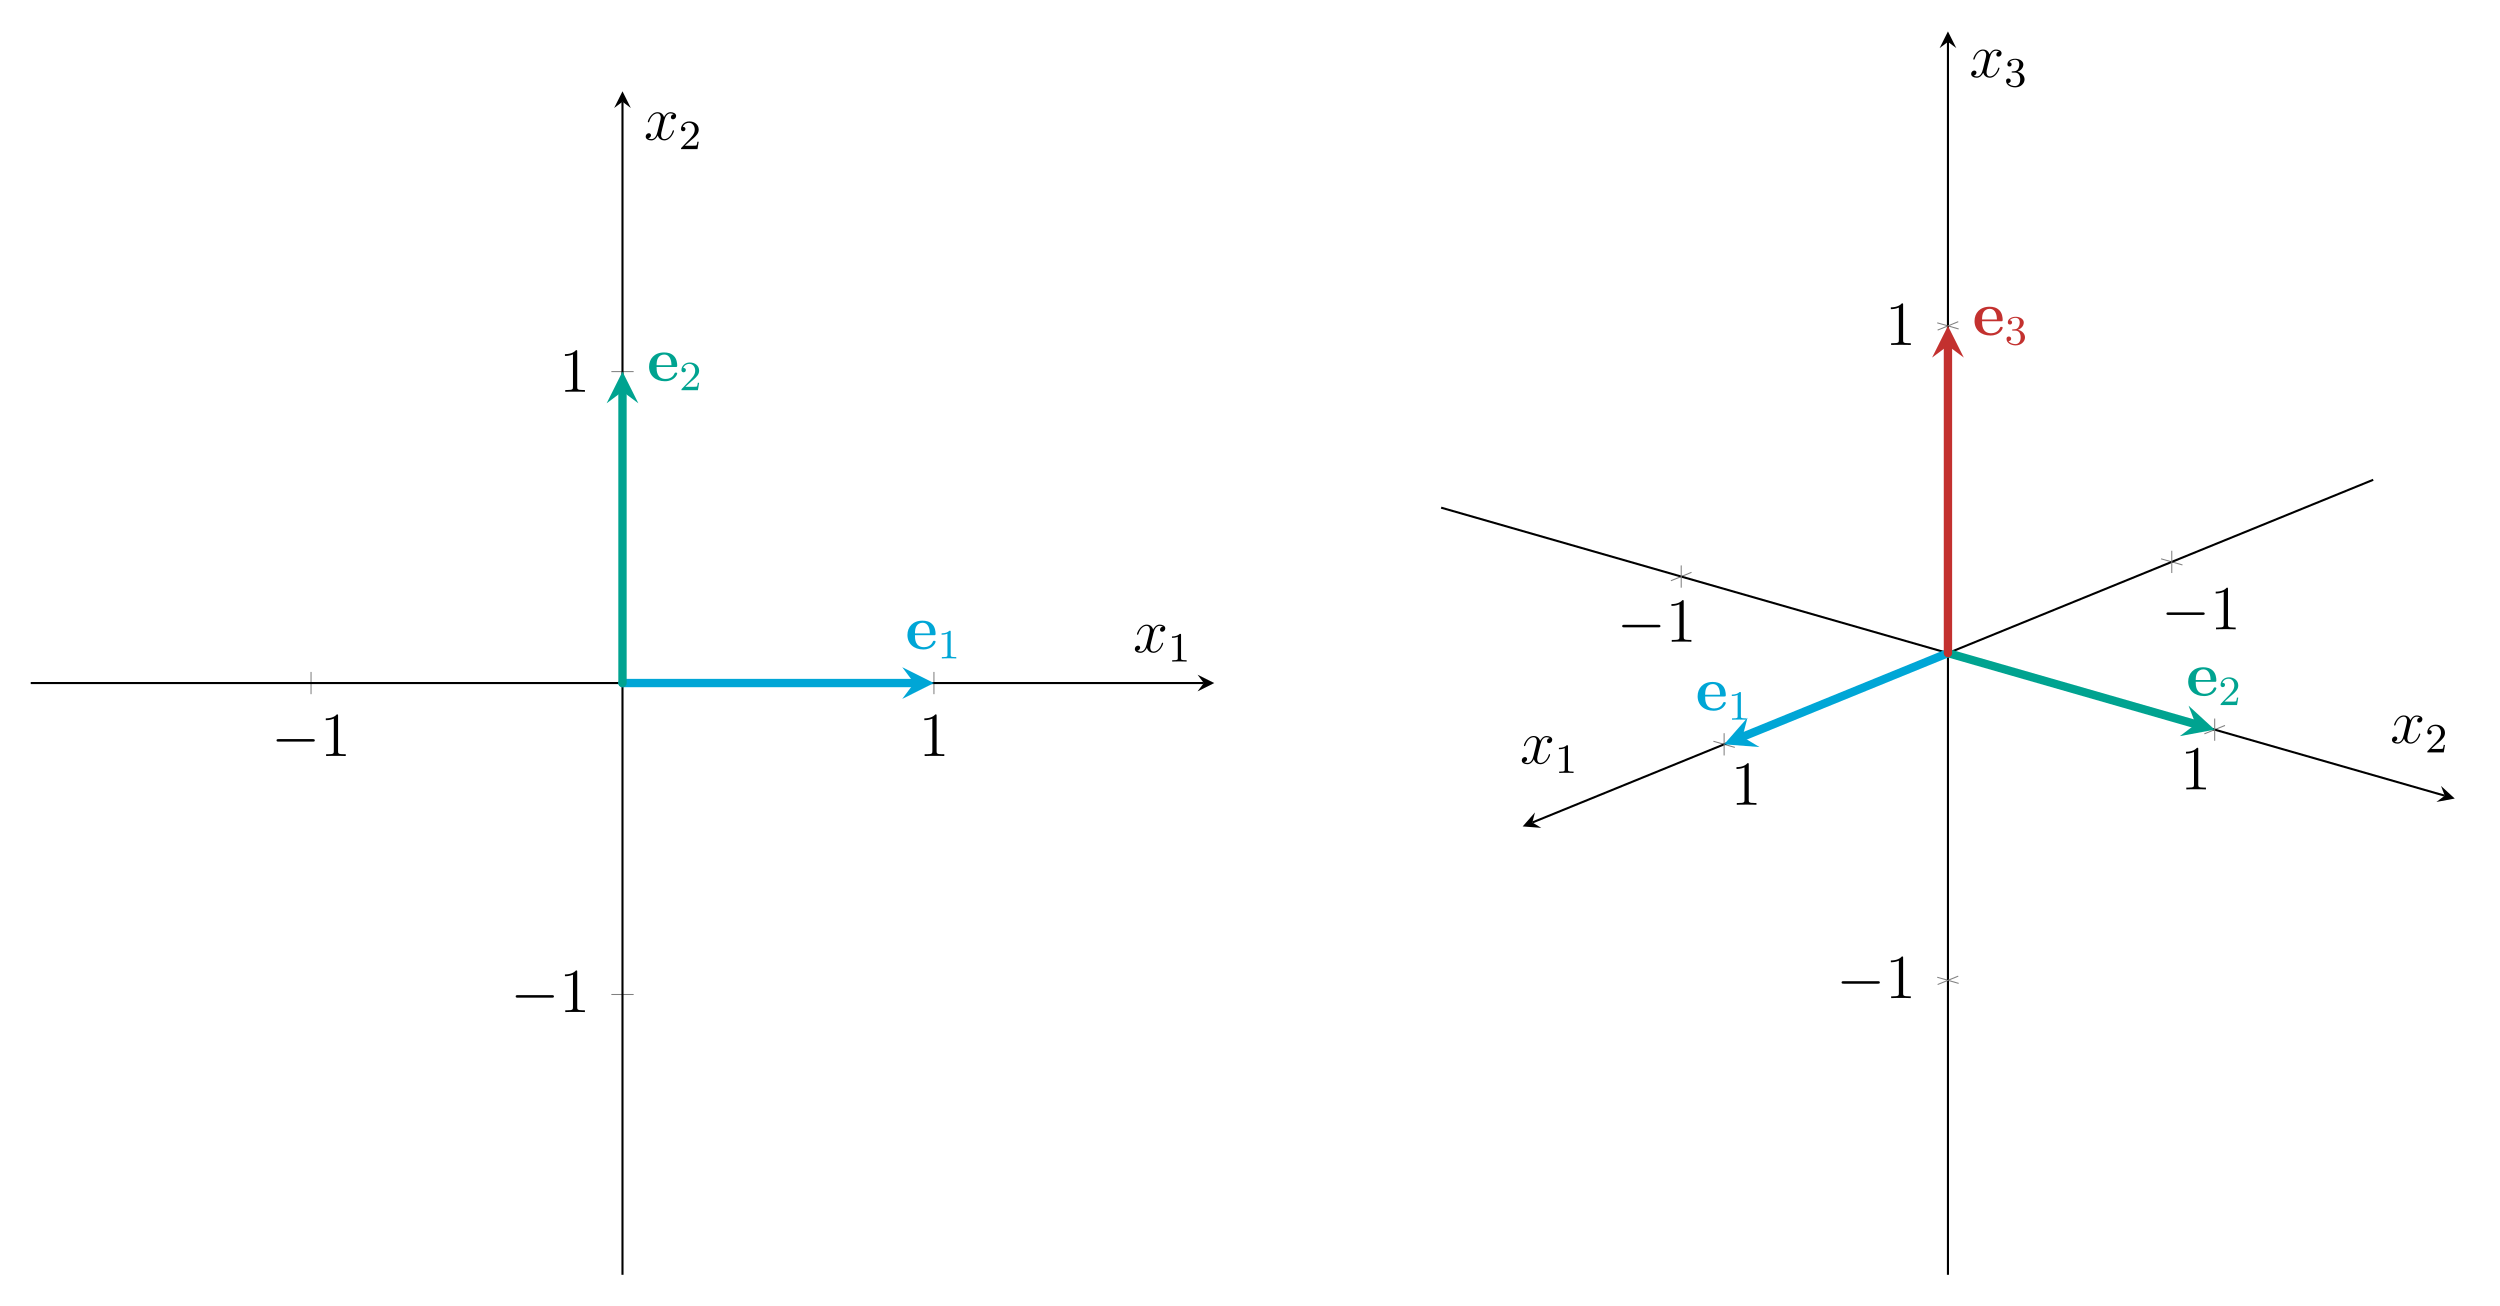
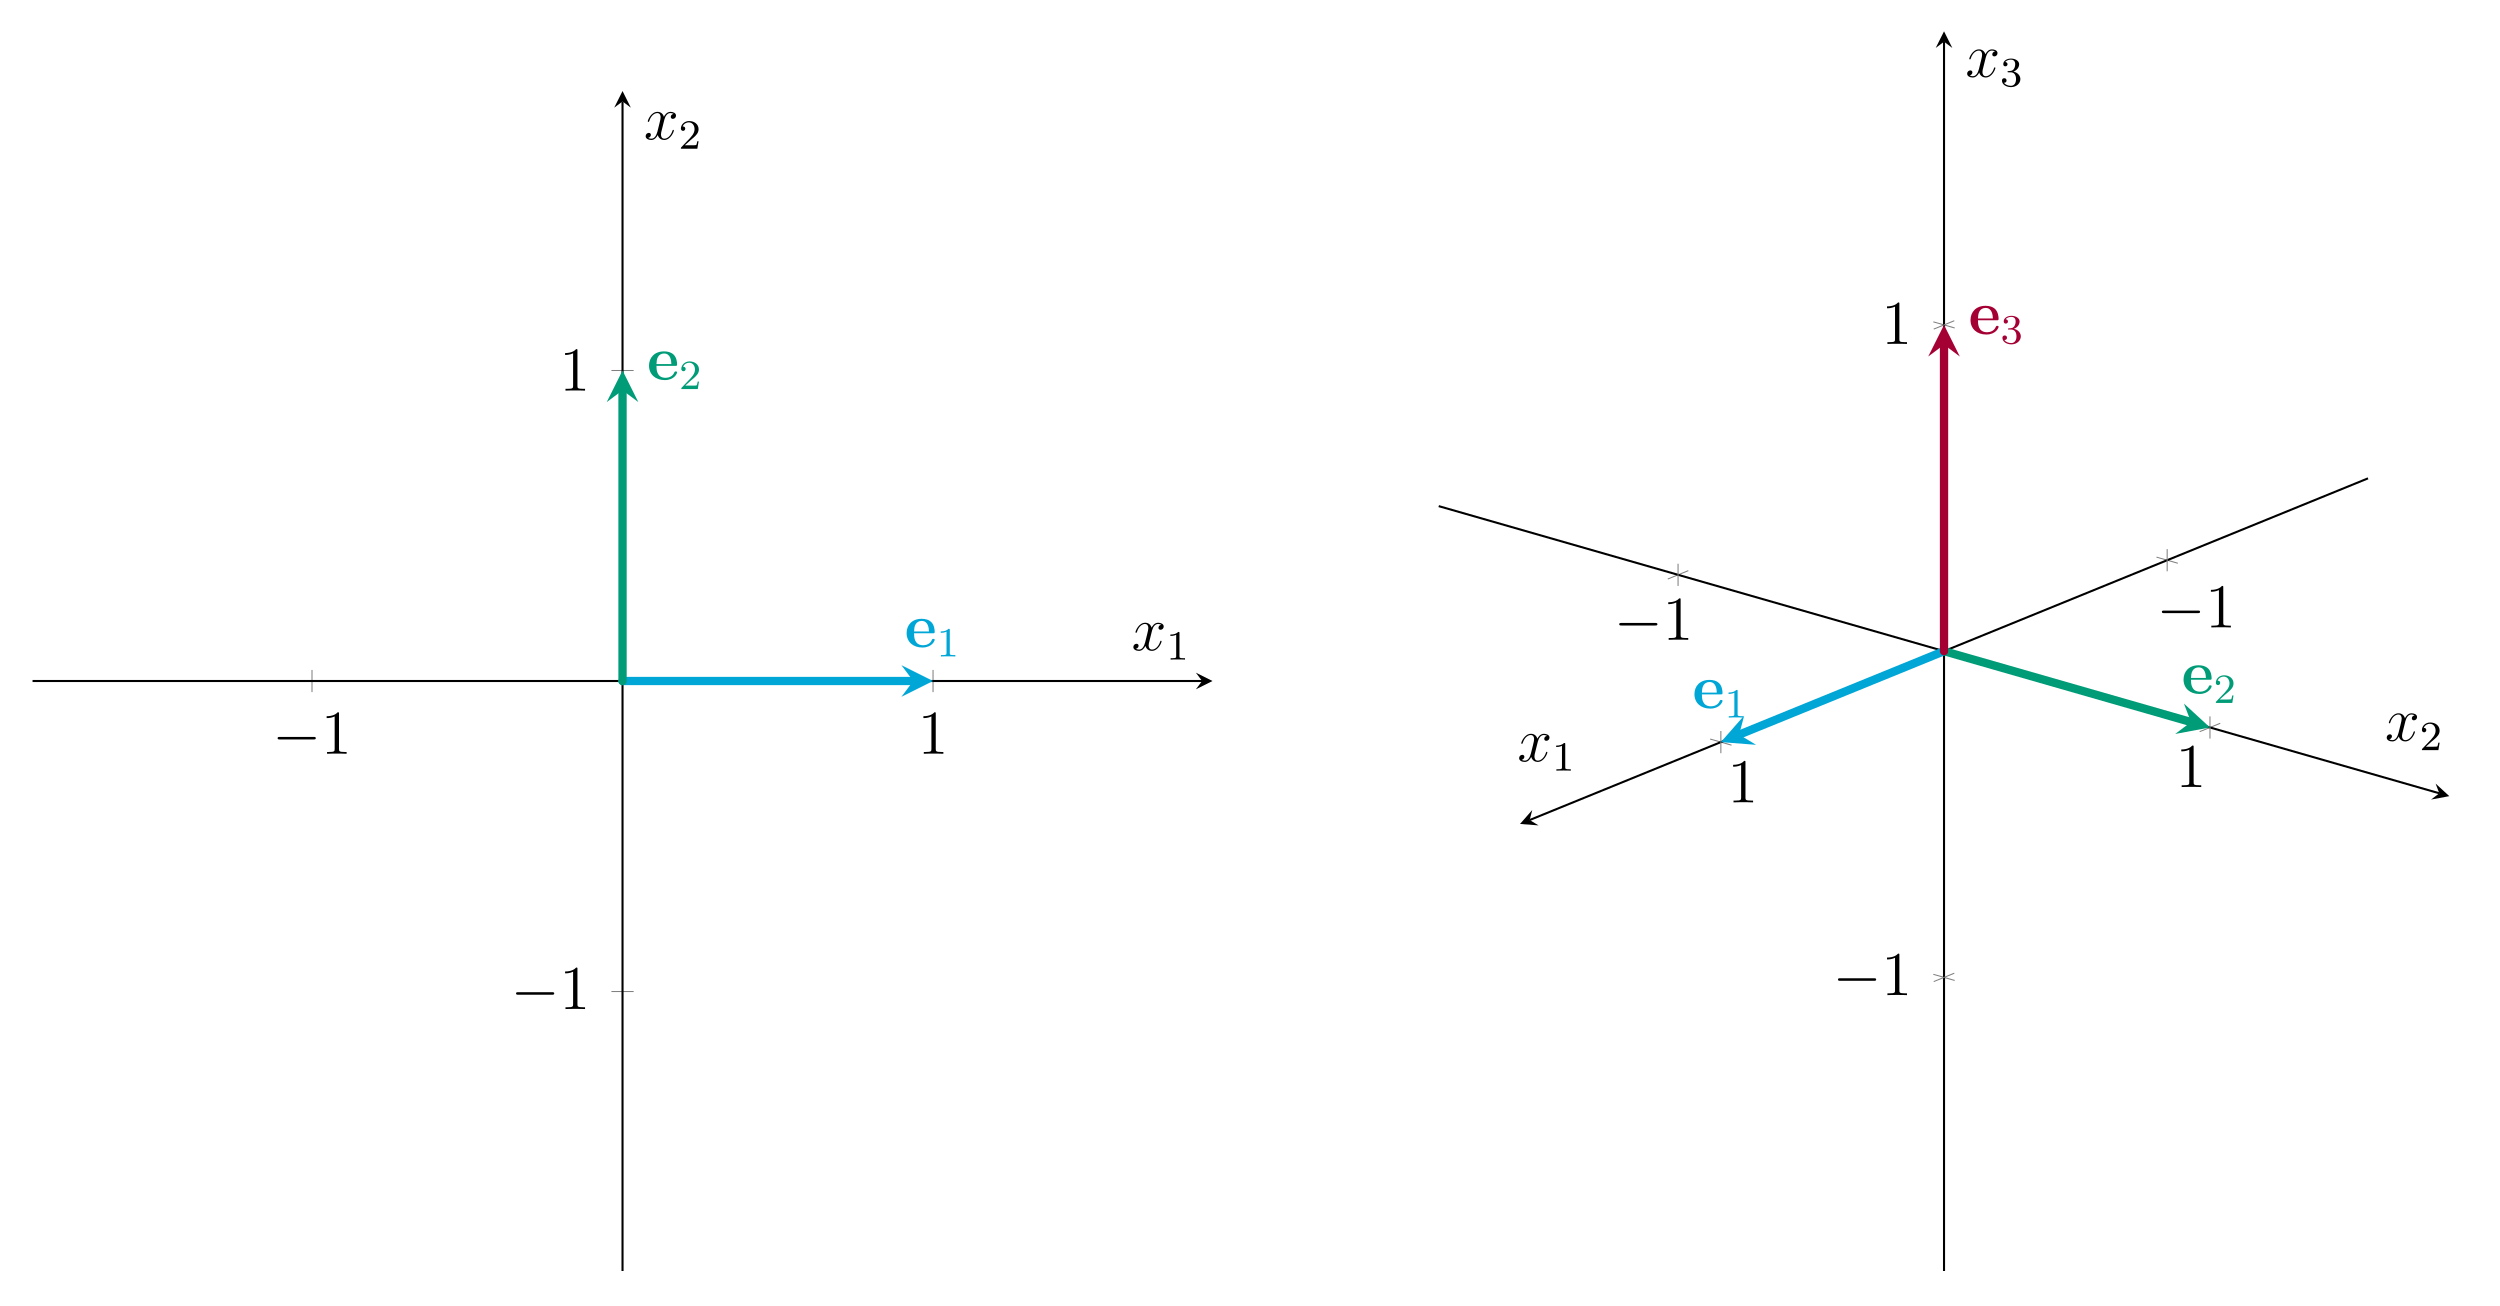
- <svg xmlns="http://www.w3.org/2000/svg" xmlns:xlink="http://www.w3.org/1999/xlink" width="477.294pt" height="249.252pt" viewBox="0 0 477.294 249.252" version="1.1">
+ <svg xmlns="http://www.w3.org/2000/svg" xmlns:xlink="http://www.w3.org/1999/xlink" width="477.294pt" height="249.252pt" viewBox="0 0 477.294 249.252" version="1.2">
  <defs>
    <g>
      <symbol overflow="visible" id="glyph0-0">
        <path style="stroke:none;" d="" />
      </symbol>
      <symbol overflow="visible" id="glyph0-1">
-         <path style="stroke:none;" d="M 7.875 -2.75 C 8.078 -2.75 8.297 -2.75 8.297 -2.984 C 8.297 -3.234 8.078 -3.234 7.875 -3.234 L 1.406 -3.234 C 1.203 -3.234 0.984 -3.234 0.984 -2.984 C 0.984 -2.75 1.203 -2.75 1.406 -2.75 Z M 7.875 -2.75 " />
+         <path style="stroke:none;" d="M 7.859 -2.734 C 8.062 -2.734 8.281 -2.734 8.281 -2.984 C 8.281 -3.219 8.062 -3.219 7.859 -3.219 L 1.406 -3.219 C 1.203 -3.219 0.984 -3.219 0.984 -2.984 C 0.984 -2.734 1.203 -2.734 1.406 -2.734 Z M 7.859 -2.734 " />
      </symbol>
      <symbol overflow="visible" id="glyph1-0">
        <path style="stroke:none;" d="" />
      </symbol>
      <symbol overflow="visible" id="glyph1-1">
-         <path style="stroke:none;" d="M 3.438 -7.656 C 3.438 -7.938 3.438 -7.953 3.203 -7.953 C 2.922 -7.625 2.312 -7.188 1.094 -7.188 L 1.094 -6.844 C 1.359 -6.844 1.953 -6.844 2.625 -7.141 L 2.625 -0.922 C 2.625 -0.484 2.578 -0.344 1.531 -0.344 L 1.156 -0.344 L 1.156 0 C 1.484 -0.031 2.641 -0.031 3.031 -0.031 C 3.438 -0.031 4.578 -0.031 4.906 0 L 4.906 -0.344 L 4.531 -0.344 C 3.484 -0.344 3.438 -0.484 3.438 -0.922 Z M 3.438 -7.656 " />
+         <path style="stroke:none;" d="M 3.438 -7.641 C 3.438 -7.922 3.438 -7.922 3.188 -7.922 C 2.906 -7.609 2.312 -7.172 1.078 -7.172 L 1.078 -6.812 C 1.359 -6.812 1.953 -6.812 2.609 -7.125 L 2.609 -0.922 C 2.609 -0.484 2.578 -0.344 1.531 -0.344 L 1.156 -0.344 L 1.156 0 C 1.484 -0.031 2.641 -0.031 3.031 -0.031 C 3.422 -0.031 4.562 -0.031 4.891 0 L 4.891 -0.344 L 4.516 -0.344 C 3.469 -0.344 3.438 -0.484 3.438 -0.922 Z M 3.438 -7.641 " />
      </symbol>
      <symbol overflow="visible" id="glyph2-0">
        <path style="stroke:none;" d="" />
      </symbol>
      <symbol overflow="visible" id="glyph2-1">
-         <path style="stroke:none;" d="M 5.406 -2.641 C 5.672 -2.641 5.75 -2.641 5.75 -2.938 C 5.75 -3.297 5.672 -4.203 5.109 -4.75 C 4.609 -5.266 3.938 -5.422 3.25 -5.422 C 1.391 -5.422 0.375 -4.203 0.375 -2.688 C 0.375 -1.016 1.609 0.078 3.406 0.078 C 5.219 0.078 5.75 -1.188 5.75 -1.406 C 5.75 -1.578 5.562 -1.578 5.5 -1.578 C 5.312 -1.578 5.297 -1.547 5.219 -1.391 C 4.906 -0.609 4.125 -0.359 3.547 -0.359 C 1.812 -0.359 1.812 -1.969 1.812 -2.641 Z M 1.812 -2.984 C 1.828 -3.484 1.844 -3.938 2.094 -4.375 C 2.312 -4.75 2.734 -5.016 3.25 -5.016 C 4.531 -5.016 4.641 -3.578 4.656 -2.984 Z M 1.812 -2.984 " />
+         <path style="stroke:none;" d="M 5.391 -2.641 C 5.656 -2.641 5.734 -2.641 5.734 -2.938 C 5.734 -3.297 5.656 -4.188 5.109 -4.75 C 4.609 -5.25 3.938 -5.406 3.25 -5.406 C 1.391 -5.406 0.375 -4.188 0.375 -2.688 C 0.375 -1.016 1.594 0.078 3.391 0.078 C 5.203 0.078 5.734 -1.188 5.734 -1.391 C 5.734 -1.578 5.562 -1.578 5.484 -1.578 C 5.297 -1.578 5.281 -1.531 5.203 -1.391 C 4.906 -0.609 4.109 -0.359 3.547 -0.359 C 1.812 -0.359 1.797 -1.969 1.797 -2.641 Z M 1.797 -2.984 C 1.828 -3.469 1.844 -3.938 2.094 -4.359 C 2.312 -4.75 2.734 -5 3.25 -5 C 4.516 -5 4.625 -3.578 4.641 -2.984 Z M 1.797 -2.984 " />
      </symbol>
      <symbol overflow="visible" id="glyph3-0">
        <path style="stroke:none;" d="" />
      </symbol>
      <symbol overflow="visible" id="glyph3-1">
-         <path style="stroke:none;" d="M 2.5 -5.078 C 2.5 -5.297 2.484 -5.297 2.266 -5.297 C 1.938 -4.984 1.516 -4.797 0.766 -4.797 L 0.766 -4.531 C 0.984 -4.531 1.406 -4.531 1.875 -4.734 L 1.875 -0.656 C 1.875 -0.359 1.844 -0.266 1.094 -0.266 L 0.812 -0.266 L 0.812 0 C 1.141 -0.031 1.828 -0.031 2.188 -0.031 C 2.547 -0.031 3.234 -0.031 3.562 0 L 3.562 -0.266 L 3.281 -0.266 C 2.531 -0.266 2.5 -0.359 2.5 -0.656 Z M 2.5 -5.078 " />
+         <path style="stroke:none;" d="M 2.5 -5.062 C 2.5 -5.281 2.484 -5.281 2.266 -5.281 C 1.938 -4.969 1.516 -4.781 0.766 -4.781 L 0.766 -4.516 C 0.984 -4.516 1.406 -4.516 1.875 -4.734 L 1.875 -0.656 C 1.875 -0.359 1.844 -0.266 1.094 -0.266 L 0.812 -0.266 L 0.812 0 C 1.141 -0.031 1.828 -0.031 2.172 -0.031 C 2.531 -0.031 3.234 -0.031 3.562 0 L 3.562 -0.266 L 3.281 -0.266 C 2.516 -0.266 2.5 -0.359 2.5 -0.656 Z M 2.5 -5.062 " />
      </symbol>
      <symbol overflow="visible" id="glyph3-2">
-         <path style="stroke:none;" d="M 2.25 -1.625 C 2.375 -1.75 2.703 -2.016 2.844 -2.125 C 3.328 -2.578 3.797 -3.016 3.797 -3.734 C 3.797 -4.688 3 -5.297 2.016 -5.297 C 1.047 -5.297 0.422 -4.578 0.422 -3.859 C 0.422 -3.469 0.734 -3.422 0.844 -3.422 C 1.016 -3.422 1.266 -3.531 1.266 -3.844 C 1.266 -4.25 0.859 -4.25 0.766 -4.25 C 1 -4.844 1.531 -5.031 1.922 -5.031 C 2.656 -5.031 3.047 -4.406 3.047 -3.734 C 3.047 -2.906 2.469 -2.297 1.516 -1.344 L 0.516 -0.297 C 0.422 -0.219 0.422 -0.203 0.422 0 L 3.562 0 L 3.797 -1.422 L 3.547 -1.422 C 3.531 -1.266 3.469 -0.875 3.375 -0.719 C 3.328 -0.656 2.719 -0.656 2.594 -0.656 L 1.172 -0.656 Z M 2.25 -1.625 " />
+         <path style="stroke:none;" d="M 2.25 -1.625 C 2.375 -1.734 2.703 -2 2.828 -2.109 C 3.328 -2.562 3.797 -3 3.797 -3.734 C 3.797 -4.672 3 -5.281 2 -5.281 C 1.047 -5.281 0.422 -4.562 0.422 -3.859 C 0.422 -3.469 0.734 -3.406 0.844 -3.406 C 1.016 -3.406 1.25 -3.531 1.25 -3.828 C 1.25 -4.25 0.859 -4.25 0.766 -4.25 C 1 -4.828 1.531 -5.031 1.922 -5.031 C 2.656 -5.031 3.031 -4.391 3.031 -3.734 C 3.031 -2.906 2.453 -2.297 1.516 -1.344 L 0.516 -0.297 C 0.422 -0.219 0.422 -0.203 0.422 0 L 3.562 0 L 3.797 -1.422 L 3.547 -1.422 C 3.516 -1.266 3.453 -0.859 3.359 -0.719 C 3.312 -0.656 2.719 -0.656 2.578 -0.656 L 1.172 -0.656 Z M 2.25 -1.625 " />
      </symbol>
      <symbol overflow="visible" id="glyph3-3">
-         <path style="stroke:none;" d="M 2.016 -2.656 C 2.641 -2.656 3.047 -2.203 3.047 -1.359 C 3.047 -0.359 2.484 -0.078 2.062 -0.078 C 1.625 -0.078 1.016 -0.234 0.734 -0.656 C 1.031 -0.656 1.234 -0.844 1.234 -1.094 C 1.234 -1.359 1.047 -1.531 0.781 -1.531 C 0.578 -1.531 0.344 -1.406 0.344 -1.078 C 0.344 -0.328 1.156 0.172 2.078 0.172 C 3.125 0.172 3.875 -0.562 3.875 -1.359 C 3.875 -2.031 3.344 -2.625 2.531 -2.812 C 3.156 -3.031 3.641 -3.562 3.641 -4.203 C 3.641 -4.844 2.922 -5.297 2.094 -5.297 C 1.234 -5.297 0.594 -4.844 0.594 -4.234 C 0.594 -3.938 0.781 -3.812 1 -3.812 C 1.25 -3.812 1.406 -3.984 1.406 -4.219 C 1.406 -4.516 1.141 -4.625 0.969 -4.625 C 1.312 -5.062 1.922 -5.094 2.062 -5.094 C 2.266 -5.094 2.875 -5.031 2.875 -4.203 C 2.875 -3.656 2.641 -3.312 2.531 -3.188 C 2.297 -2.938 2.109 -2.922 1.625 -2.891 C 1.469 -2.891 1.406 -2.875 1.406 -2.766 C 1.406 -2.656 1.484 -2.656 1.625 -2.656 Z M 2.016 -2.656 " />
+         <path style="stroke:none;" d="M 2.016 -2.656 C 2.641 -2.656 3.031 -2.188 3.031 -1.359 C 3.031 -0.359 2.469 -0.078 2.047 -0.078 C 1.609 -0.078 1.016 -0.234 0.734 -0.656 C 1.031 -0.656 1.219 -0.828 1.219 -1.094 C 1.219 -1.359 1.047 -1.531 0.781 -1.531 C 0.578 -1.531 0.344 -1.406 0.344 -1.078 C 0.344 -0.328 1.156 0.172 2.062 0.172 C 3.125 0.172 3.859 -0.562 3.859 -1.359 C 3.859 -2.016 3.344 -2.625 2.531 -2.797 C 3.156 -3.016 3.625 -3.562 3.625 -4.203 C 3.625 -4.828 2.906 -5.281 2.078 -5.281 C 1.234 -5.281 0.594 -4.828 0.594 -4.219 C 0.594 -3.922 0.781 -3.797 1 -3.797 C 1.234 -3.797 1.406 -3.984 1.406 -4.203 C 1.406 -4.5 1.141 -4.609 0.969 -4.625 C 1.297 -5.062 1.922 -5.078 2.062 -5.078 C 2.266 -5.078 2.875 -5.016 2.875 -4.203 C 2.875 -3.641 2.641 -3.312 2.531 -3.188 C 2.297 -2.938 2.109 -2.922 1.625 -2.891 C 1.469 -2.875 1.406 -2.875 1.406 -2.766 C 1.406 -2.656 1.484 -2.656 1.609 -2.656 Z M 2.016 -2.656 " />
      </symbol>
      <symbol overflow="visible" id="glyph4-0">
        <path style="stroke:none;" d="" />
      </symbol>
      <symbol overflow="visible" id="glyph4-1">
-         <path style="stroke:none;" d="M 5.672 -4.875 C 5.281 -4.812 5.141 -4.516 5.141 -4.297 C 5.141 -4 5.359 -3.906 5.531 -3.906 C 5.891 -3.906 6.141 -4.219 6.141 -4.547 C 6.141 -5.047 5.562 -5.266 5.062 -5.266 C 4.344 -5.266 3.938 -4.547 3.828 -4.328 C 3.547 -5.219 2.812 -5.266 2.594 -5.266 C 1.375 -5.266 0.734 -3.703 0.734 -3.438 C 0.734 -3.391 0.781 -3.328 0.859 -3.328 C 0.953 -3.328 0.984 -3.406 1 -3.453 C 1.406 -4.781 2.219 -5.031 2.562 -5.031 C 3.094 -5.031 3.203 -4.531 3.203 -4.25 C 3.203 -3.984 3.125 -3.703 2.984 -3.125 L 2.578 -1.5 C 2.406 -0.781 2.062 -0.125 1.422 -0.125 C 1.359 -0.125 1.062 -0.125 0.812 -0.281 C 1.25 -0.359 1.344 -0.719 1.344 -0.859 C 1.344 -1.094 1.156 -1.25 0.938 -1.25 C 0.641 -1.25 0.328 -0.984 0.328 -0.609 C 0.328 -0.109 0.891 0.125 1.406 0.125 C 1.984 0.125 2.391 -0.328 2.641 -0.828 C 2.828 -0.125 3.438 0.125 3.875 0.125 C 5.094 0.125 5.734 -1.453 5.734 -1.703 C 5.734 -1.766 5.688 -1.812 5.625 -1.812 C 5.516 -1.812 5.5 -1.75 5.469 -1.656 C 5.141 -0.609 4.453 -0.125 3.906 -0.125 C 3.484 -0.125 3.266 -0.438 3.266 -0.922 C 3.266 -1.188 3.312 -1.375 3.5 -2.156 L 3.922 -3.797 C 4.094 -4.5 4.5 -5.031 5.062 -5.031 C 5.078 -5.031 5.422 -5.031 5.672 -4.875 Z M 5.672 -4.875 " />
+         <path style="stroke:none;" d="M 5.656 -4.859 C 5.266 -4.797 5.125 -4.5 5.125 -4.281 C 5.125 -4 5.359 -3.906 5.516 -3.906 C 5.875 -3.906 6.125 -4.203 6.125 -4.531 C 6.125 -5.031 5.562 -5.25 5.062 -5.25 C 4.328 -5.25 3.922 -4.547 3.812 -4.312 C 3.547 -5.203 2.797 -5.25 2.594 -5.25 C 1.375 -5.25 0.734 -3.703 0.734 -3.438 C 0.734 -3.391 0.781 -3.328 0.859 -3.328 C 0.953 -3.328 0.984 -3.391 1 -3.453 C 1.406 -4.766 2.203 -5.016 2.547 -5.016 C 3.094 -5.016 3.188 -4.516 3.188 -4.234 C 3.188 -3.969 3.125 -3.703 2.984 -3.125 L 2.578 -1.484 C 2.391 -0.781 2.047 -0.125 1.422 -0.125 C 1.359 -0.125 1.062 -0.125 0.812 -0.281 C 1.234 -0.359 1.328 -0.719 1.328 -0.859 C 1.328 -1.094 1.156 -1.234 0.938 -1.234 C 0.641 -1.234 0.328 -0.984 0.328 -0.609 C 0.328 -0.109 0.891 0.125 1.406 0.125 C 1.984 0.125 2.391 -0.328 2.641 -0.828 C 2.828 -0.125 3.422 0.125 3.859 0.125 C 5.078 0.125 5.719 -1.438 5.719 -1.703 C 5.719 -1.766 5.672 -1.812 5.609 -1.812 C 5.5 -1.812 5.484 -1.75 5.453 -1.656 C 5.125 -0.609 4.438 -0.125 3.906 -0.125 C 3.484 -0.125 3.25 -0.422 3.25 -0.922 C 3.25 -1.188 3.297 -1.375 3.5 -2.156 L 3.906 -3.781 C 4.094 -4.5 4.5 -5.016 5.047 -5.016 C 5.062 -5.016 5.406 -5.016 5.656 -4.859 Z M 5.656 -4.859 " />
      </symbol>
    </g>
  </defs>
  <g id="surface1">
-     <path style="fill:none;stroke-width:0.199;stroke-linecap:butt;stroke-linejoin:miter;stroke:rgb(50%,50%,50%);stroke-opacity:1;stroke-miterlimit:10;" d="M 53.514 110.852 L 53.514 115.102 M 172.436 110.852 L 172.436 115.102 " transform="matrix(1,0,0,-1,5.869,243.383)" />
-     <path style="fill:none;stroke-width:0.199;stroke-linecap:butt;stroke-linejoin:miter;stroke:rgb(50%,50%,50%);stroke-opacity:1;stroke-miterlimit:10;" d="M 110.85 53.516 L 115.104 53.516 M 110.85 172.438 L 115.104 172.438 " transform="matrix(1,0,0,-1,5.869,243.383)" />
-     <path style="fill:none;stroke-width:0.399;stroke-linecap:butt;stroke-linejoin:miter;stroke:rgb(0%,0%,0%);stroke-opacity:1;stroke-miterlimit:10;" d="M -0.002 112.977 L 223.959 112.977 " transform="matrix(1,0,0,-1,5.869,243.383)" />
-     <path style=" stroke:none;fill-rule:nonzero;fill:rgb(0%,0%,0%);fill-opacity:1;" d="M 231.82 130.406 L 228.633 128.812 L 229.828 130.406 L 228.633 132 " />
-     <path style="fill:none;stroke-width:0.399;stroke-linecap:butt;stroke-linejoin:miter;stroke:rgb(0%,0%,0%);stroke-opacity:1;stroke-miterlimit:10;" d="M 112.975 0 L 112.975 223.961 " transform="matrix(1,0,0,-1,5.869,243.383)" />
-     <path style=" stroke:none;fill-rule:nonzero;fill:rgb(0%,0%,0%);fill-opacity:1;" d="M 118.844 17.43 L 117.25 20.621 L 118.844 19.422 L 120.438 20.621 " />
+     <path style="fill:none;stroke-width:0.199;stroke-linecap:butt;stroke-linejoin:miter;stroke:rgb(50%,50%,50%);stroke-opacity:1;stroke-miterlimit:10;" d="M 53.513 110.85 L 53.513 115.101 M 172.435 110.85 L 172.435 115.101 " transform="matrix(0.997008,0,0,-0.997008,6.213528,242.6548)" />
+     <path style="fill:none;stroke-width:0.199;stroke-linecap:butt;stroke-linejoin:miter;stroke:rgb(50%,50%,50%);stroke-opacity:1;stroke-miterlimit:10;" d="M 110.849 53.514 L 115.104 53.514 M 110.849 172.436 L 115.104 172.436 " transform="matrix(0.997008,0,0,-0.997008,6.213528,242.6548)" />
+     <path style="fill:none;stroke-width:0.399;stroke-linecap:butt;stroke-linejoin:miter;stroke:rgb(0%,0%,0%);stroke-opacity:1;stroke-miterlimit:10;" d="M 0.001 112.977 L 223.96 112.977 " transform="matrix(0.997008,0,0,-0.997008,6.213528,242.6548)" />
+     <path style=" stroke:none;fill-rule:nonzero;fill:rgb(0%,0%,0%);fill-opacity:1;" d="M 231.488 130.016 L 228.312 128.426 L 229.504 130.016 L 228.312 131.605 " />
+     <path style="fill:none;stroke-width:0.399;stroke-linecap:butt;stroke-linejoin:miter;stroke:rgb(0%,0%,0%);stroke-opacity:1;stroke-miterlimit:10;" d="M 112.976 -0.001 L 112.976 223.958 " transform="matrix(0.997008,0,0,-0.997008,6.213528,242.6548)" />
+     <path style=" stroke:none;fill-rule:nonzero;fill:rgb(0%,0%,0%);fill-opacity:1;" d="M 118.852 17.379 L 117.262 20.559 L 118.852 19.367 L 120.441 20.559 " />
    <g style="fill:rgb(0%,0%,0%);fill-opacity:1;">
-       <use xlink:href="#glyph0-1" x="51.807" y="144.34" />
+       <use xlink:href="#glyph0-1" x="52.014" y="143.908" />
    </g>
    <g style="fill:rgb(0%,0%,0%);fill-opacity:1;">
-       <use xlink:href="#glyph1-1" x="61.105" y="144.34" />
+       <use xlink:href="#glyph1-1" x="61.284" y="143.908" />
    </g>
    <g style="fill:rgb(0%,0%,0%);fill-opacity:1;">
-       <use xlink:href="#glyph1-1" x="175.377" y="144.34" />
+       <use xlink:href="#glyph1-1" x="175.214" y="143.908" />
    </g>
    <g style="fill:rgb(0%,0%,0%);fill-opacity:1;">
-       <use xlink:href="#glyph0-1" x="97.465" y="193.223" />
+       <use xlink:href="#glyph0-1" x="97.535" y="192.645" />
    </g>
    <g style="fill:rgb(0%,0%,0%);fill-opacity:1;">
-       <use xlink:href="#glyph1-1" x="106.763" y="193.223" />
+       <use xlink:href="#glyph1-1" x="106.806" y="192.645" />
    </g>
    <g style="fill:rgb(0%,0%,0%);fill-opacity:1;">
-       <use xlink:href="#glyph1-1" x="106.763" y="74.801" />
+       <use xlink:href="#glyph1-1" x="106.806" y="74.577" />
    </g>
-     <path style="fill:none;stroke-width:1.594;stroke-linecap:round;stroke-linejoin:miter;stroke:rgb(0%,65.099%,83.922%);stroke-opacity:1;stroke-miterlimit:10;" d="M 112.975 112.977 L 168.651 112.977 " transform="matrix(1,0,0,-1,5.869,243.383)" />
-     <path style=" stroke:none;fill-rule:nonzero;fill:rgb(0%,65.099%,83.922%);fill-opacity:1;" d="M 178.305 130.406 L 172.25 127.379 L 174.52 130.406 L 172.25 133.438 " />
+     <path style="fill:none;stroke-width:1.594;stroke-linecap:round;stroke-linejoin:miter;stroke:rgb(0%,65.099%,83.922%);stroke-opacity:1;stroke-miterlimit:10;" d="M 112.976 112.977 L 168.65 112.977 " transform="matrix(0.997008,0,0,-0.997008,6.213528,242.6548)" />
+     <path style=" stroke:none;fill-rule:nonzero;fill:rgb(0%,65.099%,83.922%);fill-opacity:1;" d="M 178.133 130.016 L 172.094 126.996 L 174.359 130.016 L 172.094 133.035 " />
    <g style="fill:rgb(0%,65.099%,83.922%);fill-opacity:1;">
-       <use xlink:href="#glyph2-1" x="172.869" y="123.917" />
+       <use xlink:href="#glyph2-1" x="172.714" y="123.546" />
    </g>
    <g style="fill:rgb(0%,65.099%,83.922%);fill-opacity:1;">
-       <use xlink:href="#glyph3-1" x="179.005" y="125.71" />
+       <use xlink:href="#glyph3-1" x="178.832" y="125.334" />
    </g>
-     <path style="fill:none;stroke-width:1.594;stroke-linecap:round;stroke-linejoin:miter;stroke:rgb(0%,63.921%,56.47%);stroke-opacity:1;stroke-miterlimit:10;" d="M 112.975 112.977 L 112.975 168.653 " transform="matrix(1,0,0,-1,5.869,243.383)" />
-     <path style=" stroke:none;fill-rule:nonzero;fill:rgb(0%,63.921%,56.47%);fill-opacity:1;" d="M 118.844 70.945 L 115.816 77.004 L 118.844 74.73 L 121.875 77.004 " />
-     <g style="fill:rgb(0%,63.921%,56.47%);fill-opacity:1;">
-       <use xlink:href="#glyph2-1" x="123.542" y="72.709" />
+     <path style="fill:none;stroke-width:1.594;stroke-linecap:round;stroke-linejoin:miter;stroke:rgb(0%,60.782%,46.666%);stroke-opacity:1;stroke-miterlimit:10;" d="M 112.976 112.977 L 112.976 168.652 " transform="matrix(0.997008,0,0,-0.997008,6.213528,242.6548)" />
+     <path style=" stroke:none;fill-rule:nonzero;fill:rgb(0%,60.782%,46.666%);fill-opacity:1;" d="M 118.852 70.734 L 115.832 76.773 L 118.852 74.508 L 121.871 76.773 " />
+     <g style="fill:rgb(0%,60.782%,46.666%);fill-opacity:1;">
+       <use xlink:href="#glyph2-1" x="123.534" y="72.491" />
    </g>
-     <g style="fill:rgb(0%,63.921%,56.47%);fill-opacity:1;">
-       <use xlink:href="#glyph3-2" x="129.678" y="74.502" />
+     <g style="fill:rgb(0%,60.782%,46.666%);fill-opacity:1;">
+       <use xlink:href="#glyph3-2" x="129.652" y="74.279" />
    </g>
    <g style="fill:rgb(0%,0%,0%);fill-opacity:1;">
-       <use xlink:href="#glyph4-1" x="216.332" y="124.515" />
+       <use xlink:href="#glyph4-1" x="216.047" y="124.142" />
    </g>
    <g style="fill:rgb(0%,0%,0%);fill-opacity:1;">
-       <use xlink:href="#glyph3-1" x="222.984" y="126.308" />
+       <use xlink:href="#glyph3-1" x="222.679" y="125.93" />
    </g>
    <g style="fill:rgb(0%,0%,0%);fill-opacity:1;">
-       <use xlink:href="#glyph4-1" x="122.944" y="26.683" />
+       <use xlink:href="#glyph4-1" x="122.938" y="26.603" />
    </g>
    <g style="fill:rgb(0%,0%,0%);fill-opacity:1;">
-       <use xlink:href="#glyph3-2" x="129.596" y="28.476" />
+       <use xlink:href="#glyph3-2" x="129.57" y="28.391" />
    </g>
-     <path style="fill:none;stroke-width:0.199;stroke-linecap:butt;stroke-linejoin:miter;stroke:rgb(50%,50%,50%);stroke-opacity:1;stroke-miterlimit:10;" d="M 56.257 75.835 L 60.343 74.664 M -29.208 41.003 L -25.122 39.832 " transform="matrix(1,0,0,-1,356.329,182.523)" />
-     <path style="fill:none;stroke-width:0.199;stroke-linecap:butt;stroke-linejoin:miter;stroke:rgb(50%,50%,50%);stroke-opacity:1;stroke-miterlimit:10;" d="M -33.388 73.253 L -37.325 71.648 M 68.464 44.023 L 64.526 42.418 " transform="matrix(1,0,0,-1,356.329,182.523)" />
-     <path style="fill:none;stroke-width:0.399;stroke-linecap:butt;stroke-linejoin:miter;stroke:rgb(0%,0%,0%);stroke-opacity:1;stroke-miterlimit:10;" d="M 96.761 90.925 L -63.778 25.496 " transform="matrix(1,0,0,-1,356.329,182.523)" />
-     <path style=" stroke:none;fill-rule:nonzero;fill:rgb(0%,0%,0%);fill-opacity:1;" d="M 290.707 157.781 L 294.258 158.055 L 292.551 157.027 L 293.055 155.102 " />
-     <path style="fill:none;stroke-width:0.399;stroke-linecap:butt;stroke-linejoin:miter;stroke:rgb(0%,0%,0%);stroke-opacity:1;stroke-miterlimit:10;" d="M -81.192 85.601 L 110.413 30.613 " transform="matrix(1,0,0,-1,356.329,182.523)" />
-     <path style=" stroke:none;fill-rule:nonzero;fill:rgb(0%,0%,0%);fill-opacity:1;" d="M 468.656 152.457 L 466.035 150.047 L 466.742 151.91 L 465.152 153.109 " />
+     <path style="fill:none;stroke-width:0.199;stroke-linecap:butt;stroke-linejoin:miter;stroke:rgb(50%,50%,50%);stroke-opacity:1;stroke-miterlimit:10;" d="M 56.258 75.837 L 60.345 74.665 M -29.208 41.002 L -25.122 39.83 " transform="matrix(0.997008,0,0,-0.997008,355.625,181.9769)" />
+     <path style="fill:none;stroke-width:0.199;stroke-linecap:butt;stroke-linejoin:miter;stroke:rgb(50%,50%,50%);stroke-opacity:1;stroke-miterlimit:10;" d="M -33.389 73.251 L -37.326 71.648 M 68.463 44.023 L 64.525 42.416 " transform="matrix(0.997008,0,0,-0.997008,355.625,181.9769)" />
+     <path style="fill:none;stroke-width:0.399;stroke-linecap:butt;stroke-linejoin:miter;stroke:rgb(0%,0%,0%);stroke-opacity:1;stroke-miterlimit:10;" d="M 96.762 90.925 L -63.781 25.495 " transform="matrix(0.997008,0,0,-0.997008,355.625,181.9769)" />
+     <path style=" stroke:none;fill-rule:nonzero;fill:rgb(0%,0%,0%);fill-opacity:1;" d="M 290.199 157.309 L 293.742 157.582 L 292.035 156.559 L 292.539 154.637 " />
+     <path style="fill:none;stroke-width:0.399;stroke-linecap:butt;stroke-linejoin:miter;stroke:rgb(0%,0%,0%);stroke-opacity:1;stroke-miterlimit:10;" d="M -81.192 85.604 L 110.412 30.615 " transform="matrix(0.997008,0,0,-0.997008,355.625,181.9769)" />
+     <path style=" stroke:none;fill-rule:nonzero;fill:rgb(0%,0%,0%);fill-opacity:1;" d="M 467.617 152 L 465 149.598 L 465.707 151.453 L 464.125 152.652 " />
    <g style="fill:rgb(0%,0%,0%);fill-opacity:1;">
-       <use xlink:href="#glyph0-1" x="412.625" y="120.148" />
+       <use xlink:href="#glyph0-1" x="411.753" y="119.789" />
    </g>
    <g style="fill:rgb(0%,0%,0%);fill-opacity:1;">
-       <use xlink:href="#glyph1-1" x="421.923" y="120.148" />
+       <use xlink:href="#glyph1-1" x="421.023" y="119.789" />
    </g>
    <g style="fill:rgb(0%,0%,0%);fill-opacity:1;">
-       <use xlink:href="#glyph1-1" x="330.43" y="153.648" />
+       <use xlink:href="#glyph1-1" x="329.803" y="153.188" />
    </g>
    <g style="fill:rgb(0%,0%,0%);fill-opacity:1;">
-       <use xlink:href="#glyph0-1" x="308.713" y="122.52" />
+       <use xlink:href="#glyph0-1" x="308.151" y="122.153" />
    </g>
    <g style="fill:rgb(0%,0%,0%);fill-opacity:1;">
-       <use xlink:href="#glyph1-1" x="318.011" y="122.52" />
+       <use xlink:href="#glyph1-1" x="317.422" y="122.153" />
    </g>
    <g style="fill:rgb(0%,0%,0%);fill-opacity:1;">
-       <use xlink:href="#glyph1-1" x="416.247" y="150.712" />
+       <use xlink:href="#glyph1-1" x="415.364" y="150.261" />
    </g>
-     <path style="fill:none;stroke-width:0.199;stroke-linecap:butt;stroke-linejoin:miter;stroke:rgb(50%,50%,50%);stroke-opacity:1;stroke-miterlimit:10;" d="M -35.356 70.324 L -35.356 74.574 M 66.495 41.093 L 66.495 45.343 " transform="matrix(1,0,0,-1,356.329,182.523)" />
-     <path style="fill:none;stroke-width:0.199;stroke-linecap:butt;stroke-linejoin:miter;stroke:rgb(50%,50%,50%);stroke-opacity:1;stroke-miterlimit:10;" d="M 13.526 -4.051 L 17.612 -5.223 M 13.526 120.89 L 17.612 119.718 " transform="matrix(1,0,0,-1,356.329,182.523)" />
-     <path style="fill:none;stroke-width:0.399;stroke-linecap:butt;stroke-linejoin:miter;stroke:rgb(0%,0%,0%);stroke-opacity:1;stroke-miterlimit:10;" d="M 15.569 -60.86 L 15.569 174.535 " transform="matrix(1,0,0,-1,356.329,182.523)" />
-     <path style=" stroke:none;fill-rule:nonzero;fill:rgb(0%,0%,0%);fill-opacity:1;" d="M 371.898 5.996 L 370.305 9.184 L 371.898 7.988 L 373.492 9.184 " />
+     <path style="fill:none;stroke-width:0.199;stroke-linecap:butt;stroke-linejoin:miter;stroke:rgb(50%,50%,50%);stroke-opacity:1;stroke-miterlimit:10;" d="M -35.36 70.324 L -35.36 74.575 M 66.496 41.092 L 66.496 45.343 " transform="matrix(0.997008,0,0,-0.997008,355.625,181.9769)" />
+     <path style="fill:none;stroke-width:0.199;stroke-linecap:butt;stroke-linejoin:miter;stroke:rgb(50%,50%,50%);stroke-opacity:1;stroke-miterlimit:10;" d="M 13.525 -4.051 L 17.611 -5.222 M 13.525 120.893 L 17.611 119.718 " transform="matrix(0.997008,0,0,-0.997008,355.625,181.9769)" />
+     <path style="fill:none;stroke-width:0.399;stroke-linecap:butt;stroke-linejoin:miter;stroke:rgb(0%,0%,0%);stroke-opacity:1;stroke-miterlimit:10;" d="M 15.57 -60.861 L 15.57 174.538 " transform="matrix(0.997008,0,0,-0.997008,355.625,181.9769)" />
+     <path style=" stroke:none;fill-rule:nonzero;fill:rgb(0%,0%,0%);fill-opacity:1;" d="M 371.148 5.977 L 369.559 9.156 L 371.148 7.961 L 372.734 9.156 " />
    <g style="fill:rgb(0%,0%,0%);fill-opacity:1;">
-       <use xlink:href="#glyph0-1" x="350.602" y="190.556" />
+       <use xlink:href="#glyph0-1" x="349.915" y="189.986" />
    </g>
    <g style="fill:rgb(0%,0%,0%);fill-opacity:1;">
-       <use xlink:href="#glyph1-1" x="359.901" y="190.556" />
+       <use xlink:href="#glyph1-1" x="359.186" y="189.986" />
    </g>
    <g style="fill:rgb(0%,0%,0%);fill-opacity:1;">
-       <use xlink:href="#glyph1-1" x="359.9" y="65.864" />
+       <use xlink:href="#glyph1-1" x="359.185" y="65.667" />
    </g>
-     <path style="fill:none;stroke-width:0.199;stroke-linecap:butt;stroke-linejoin:miter;stroke:rgb(50%,50%,50%);stroke-opacity:1;stroke-miterlimit:10;" d="M 58.3 73.125 L 58.3 77.378 M -27.165 38.293 L -27.165 42.543 " transform="matrix(1,0,0,-1,356.329,182.523)" />
-     <path style="fill:none;stroke-width:0.199;stroke-linecap:butt;stroke-linejoin:miter;stroke:rgb(50%,50%,50%);stroke-opacity:1;stroke-miterlimit:10;" d="M 17.538 -3.836 L 13.601 -5.438 M 17.538 121.109 L 13.601 119.503 " transform="matrix(1,0,0,-1,356.329,182.523)" />
-     <path style="fill:none;stroke-width:1.594;stroke-linecap:round;stroke-linejoin:miter;stroke:rgb(0%,65.099%,83.922%);stroke-opacity:1;stroke-miterlimit:10;" d="M 15.569 57.836 L -23.657 41.847 " transform="matrix(1,0,0,-1,356.329,182.523)" />
-     <path style=" stroke:none;fill-rule:nonzero;fill:rgb(0%,65.099%,83.922%);fill-opacity:1;" d="M 329.164 142.105 L 335.918 142.625 L 332.672 140.676 L 333.629 137.016 " />
+     <path style="fill:none;stroke-width:0.199;stroke-linecap:butt;stroke-linejoin:miter;stroke:rgb(50%,50%,50%);stroke-opacity:1;stroke-miterlimit:10;" d="M 58.299 73.125 L 58.299 77.376 M -27.163 38.291 L -27.163 42.542 " transform="matrix(0.997008,0,0,-0.997008,355.625,181.9769)" />
+     <path style="fill:none;stroke-width:0.199;stroke-linecap:butt;stroke-linejoin:miter;stroke:rgb(50%,50%,50%);stroke-opacity:1;stroke-miterlimit:10;" d="M 17.537 -3.835 L 13.599 -5.438 M 17.537 121.109 L 13.599 119.502 " transform="matrix(0.997008,0,0,-0.997008,355.625,181.9769)" />
+     <path style="fill:none;stroke-width:1.594;stroke-linecap:round;stroke-linejoin:miter;stroke:rgb(0%,65.099%,83.922%);stroke-opacity:1;stroke-miterlimit:10;" d="M 15.57 57.834 L -23.661 41.844 " transform="matrix(0.997008,0,0,-0.997008,355.625,181.9769)" />
+     <path style=" stroke:none;fill-rule:nonzero;fill:rgb(0%,65.099%,83.922%);fill-opacity:1;" d="M 328.543 141.68 L 335.273 142.199 L 332.035 140.258 L 332.996 136.605 " />
    <g style="fill:rgb(0%,65.099%,83.922%);fill-opacity:1;">
-       <use xlink:href="#glyph2-1" x="323.731" y="135.615" />
+       <use xlink:href="#glyph2-1" x="323.124" y="135.209" />
    </g>
    <g style="fill:rgb(0%,65.099%,83.922%);fill-opacity:1;">
-       <use xlink:href="#glyph3-1" x="329.867" y="137.408" />
+       <use xlink:href="#glyph3-1" x="329.242" y="136.997" />
    </g>
-     <path style="fill:none;stroke-width:1.594;stroke-linecap:round;stroke-linejoin:miter;stroke:rgb(0%,63.921%,56.47%);stroke-opacity:1;stroke-miterlimit:10;" d="M 15.569 57.836 L 62.855 44.261 " transform="matrix(1,0,0,-1,356.329,182.523)" />
-     <path style=" stroke:none;fill-rule:nonzero;fill:rgb(0%,63.921%,56.47%);fill-opacity:1;" d="M 422.824 139.305 L 417.836 134.723 L 419.184 138.262 L 416.168 140.543 " />
-     <g style="fill:rgb(0%,63.921%,56.47%);fill-opacity:1;">
-       <use xlink:href="#glyph2-1" x="417.389" y="132.813" />
+     <path style="fill:none;stroke-width:1.594;stroke-linecap:round;stroke-linejoin:miter;stroke:rgb(0%,60.782%,46.666%);stroke-opacity:1;stroke-miterlimit:10;" d="M 15.57 57.834 L 62.856 44.262 " transform="matrix(0.997008,0,0,-0.997008,355.625,181.9769)" />
+     <path style=" stroke:none;fill-rule:nonzero;fill:rgb(0%,60.782%,46.666%);fill-opacity:1;" d="M 421.922 138.887 L 416.949 134.32 L 418.293 137.848 L 415.285 140.125 " />
+     <g style="fill:rgb(0%,60.782%,46.666%);fill-opacity:1;">
+       <use xlink:href="#glyph2-1" x="416.502" y="132.416" />
    </g>
-     <g style="fill:rgb(0%,63.921%,56.47%);fill-opacity:1;">
-       <use xlink:href="#glyph3-2" x="423.525" y="134.606" />
+     <g style="fill:rgb(0%,60.782%,46.666%);fill-opacity:1;">
+       <use xlink:href="#glyph3-2" x="422.62" y="134.203" />
    </g>
-     <path style="fill:none;stroke-width:1.594;stroke-linecap:round;stroke-linejoin:miter;stroke:rgb(76.471%,19.217%,18.43%);stroke-opacity:1;stroke-miterlimit:10;" d="M 15.569 57.836 L 15.569 116.519 " transform="matrix(1,0,0,-1,356.329,182.523)" />
-     <path style=" stroke:none;fill-rule:nonzero;fill:rgb(76.471%,19.217%,18.43%);fill-opacity:1;" d="M 371.898 62.219 L 368.867 68.273 L 371.898 66.004 L 374.926 68.273 " />
-     <g style="fill:rgb(76.471%,19.217%,18.43%);fill-opacity:1;">
-       <use xlink:href="#glyph2-1" x="376.596" y="63.98" />
+     <path style="fill:none;stroke-width:1.594;stroke-linecap:round;stroke-linejoin:miter;stroke:rgb(64.705%,0%,20.392%);stroke-opacity:1;stroke-miterlimit:10;" d="M 15.57 57.834 L 15.57 116.521 " transform="matrix(0.997008,0,0,-0.997008,355.625,181.9769)" />
+     <path style=" stroke:none;fill-rule:nonzero;fill:rgb(64.705%,0%,20.392%);fill-opacity:1;" d="M 371.148 62.031 L 368.129 68.07 L 371.148 65.805 L 374.168 68.07 " />
+     <g style="fill:rgb(64.705%,0%,20.392%);fill-opacity:1;">
+       <use xlink:href="#glyph2-1" x="375.831" y="63.789" />
    </g>
-     <g style="fill:rgb(76.471%,19.217%,18.43%);fill-opacity:1;">
-       <use xlink:href="#glyph3-3" x="382.733" y="65.773" />
+     <g style="fill:rgb(64.705%,0%,20.392%);fill-opacity:1;">
+       <use xlink:href="#glyph3-3" x="381.95" y="65.576" />
    </g>
    <g style="fill:rgb(0%,0%,0%);fill-opacity:1;">
-       <use xlink:href="#glyph4-1" x="290.206" y="145.78" />
+       <use xlink:href="#glyph4-1" x="289.7" y="145.344" />
    </g>
    <g style="fill:rgb(0%,0%,0%);fill-opacity:1;">
-       <use xlink:href="#glyph3-1" x="296.858" y="147.574" />
+       <use xlink:href="#glyph3-1" x="296.332" y="147.132" />
    </g>
    <g style="fill:rgb(0%,0%,0%);fill-opacity:1;">
-       <use xlink:href="#glyph4-1" x="456.339" y="141.853" />
+       <use xlink:href="#glyph4-1" x="455.336" y="141.429" />
    </g>
    <g style="fill:rgb(0%,0%,0%);fill-opacity:1;">
-       <use xlink:href="#glyph3-2" x="462.991" y="143.646" />
+       <use xlink:href="#glyph3-2" x="461.968" y="143.216" />
    </g>
    <g style="fill:rgb(0%,0%,0%);fill-opacity:1;">
-       <use xlink:href="#glyph4-1" x="375.997" y="14.718" />
+       <use xlink:href="#glyph4-1" x="375.234" y="14.674" />
    </g>
    <g style="fill:rgb(0%,0%,0%);fill-opacity:1;">
-       <use xlink:href="#glyph3-3" x="382.649" y="16.511" />
+       <use xlink:href="#glyph3-3" x="381.866" y="16.462" />
    </g>
  </g>
</svg>
